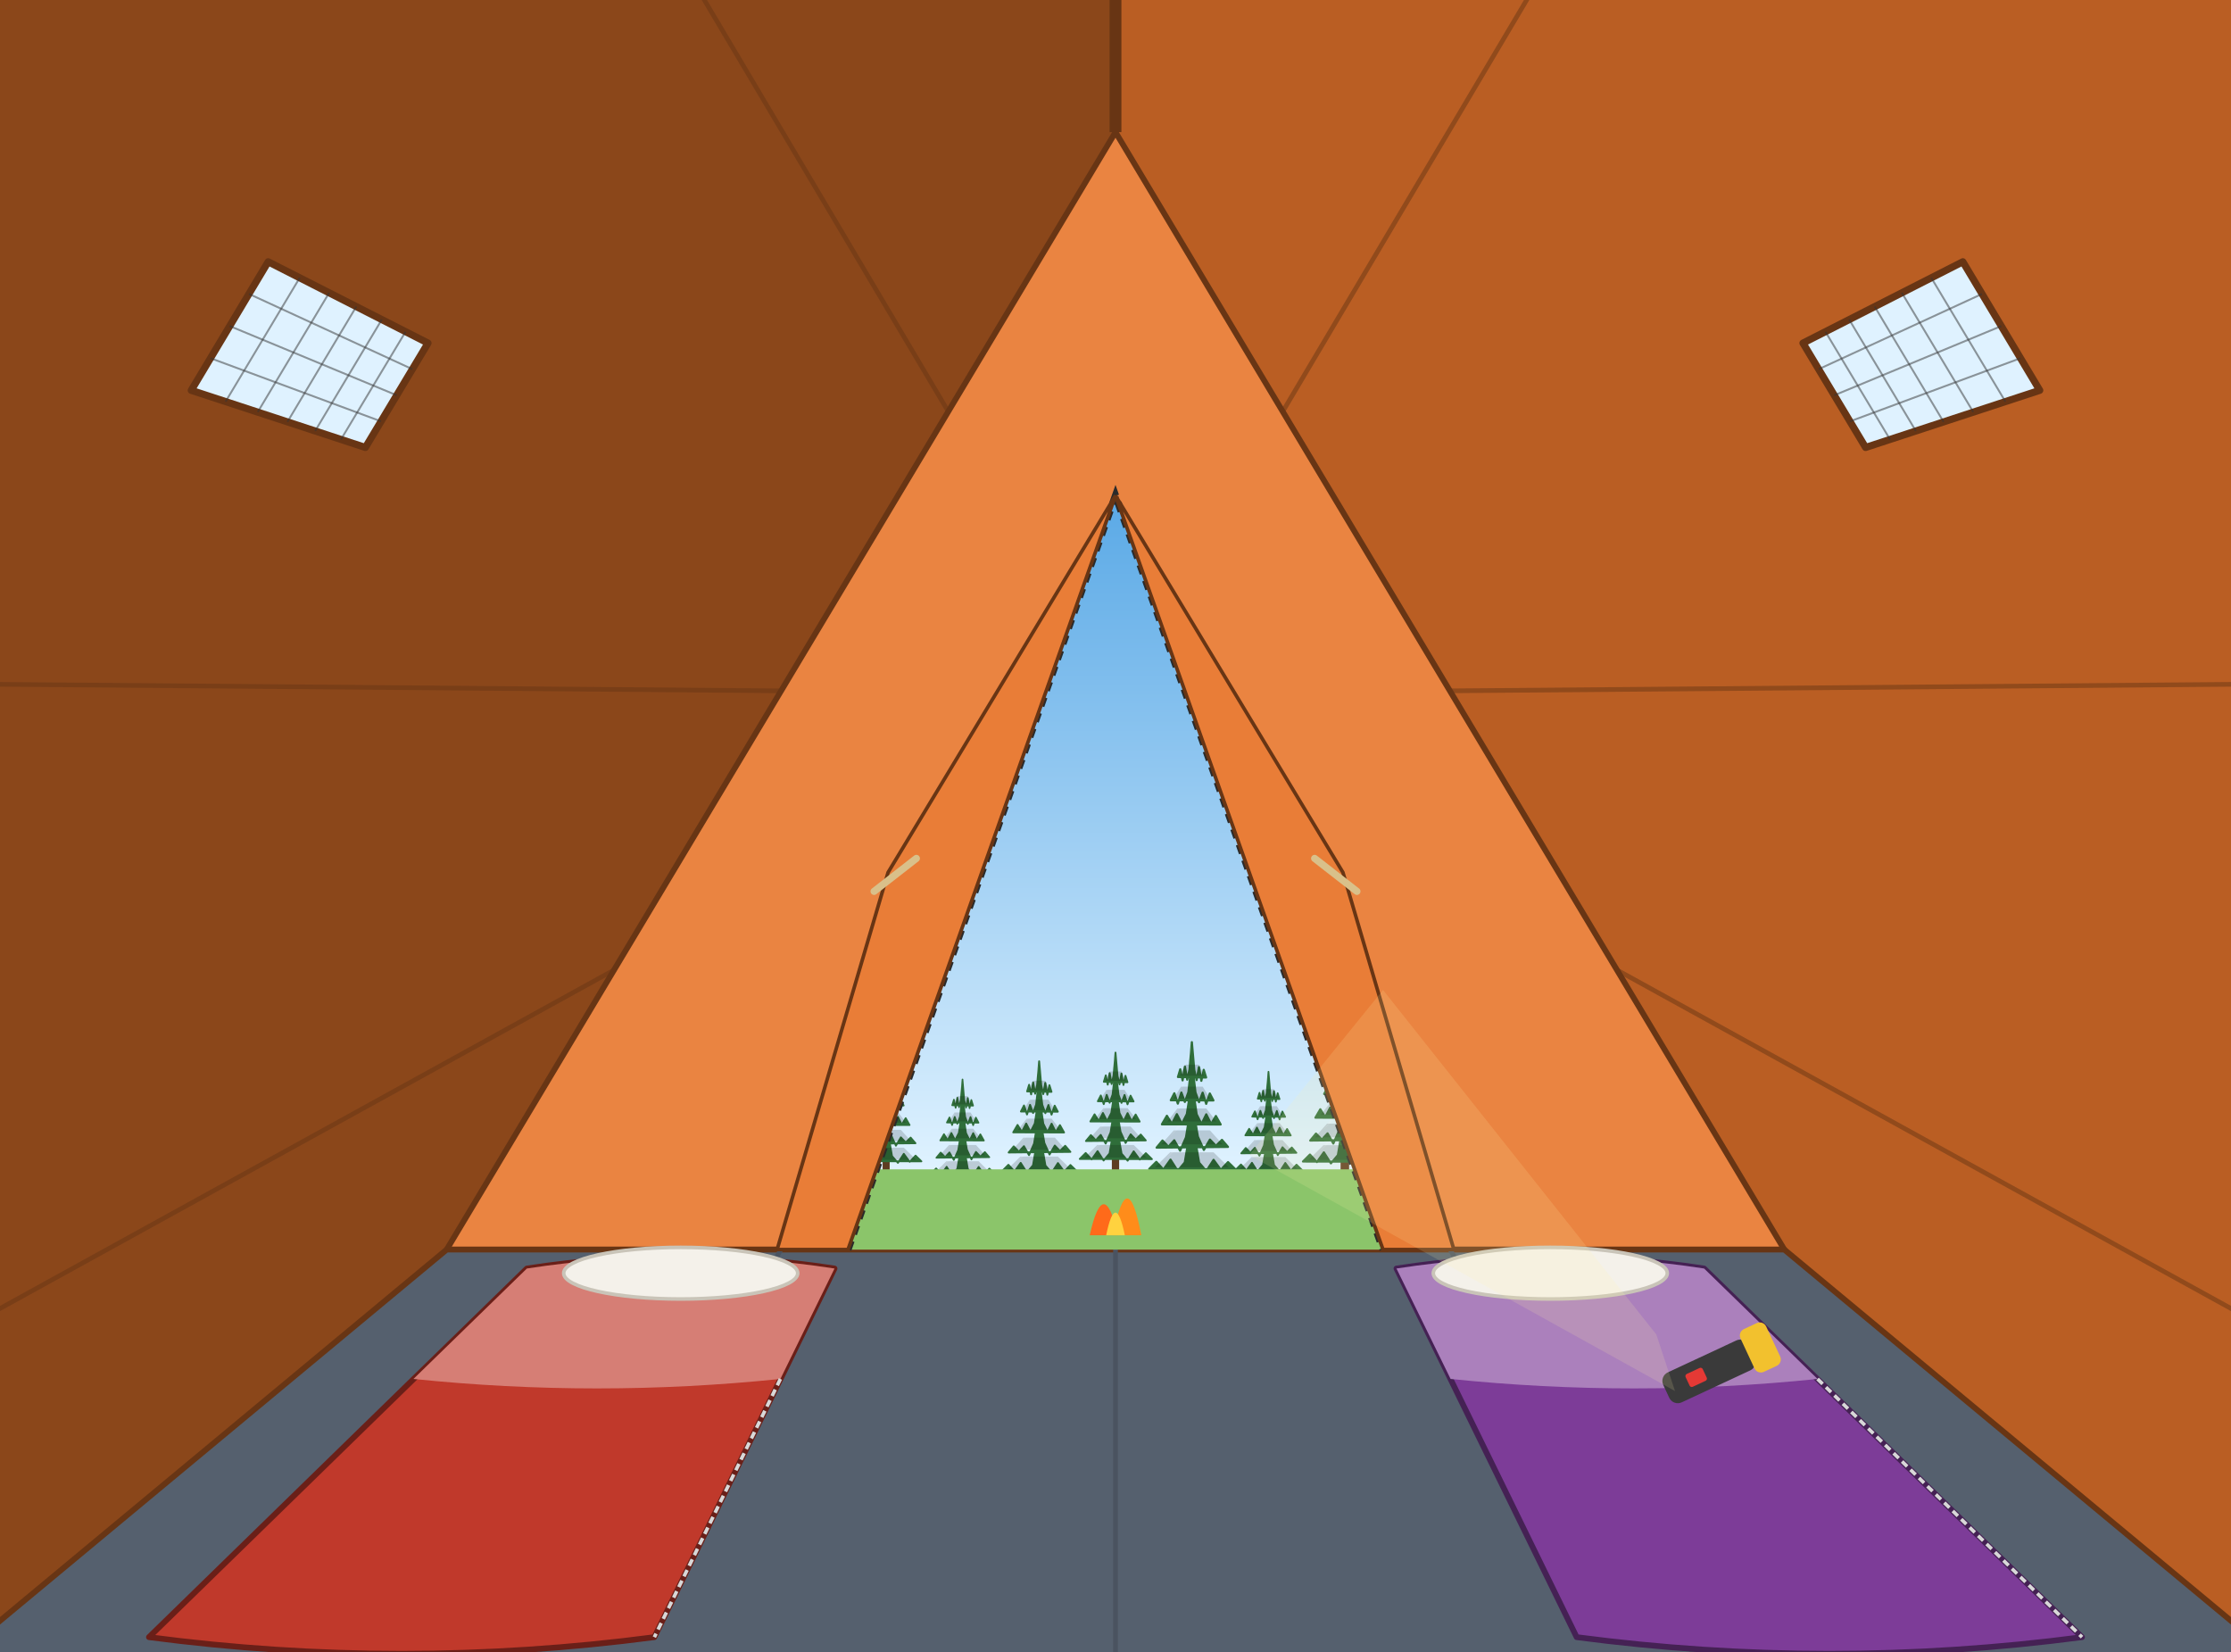
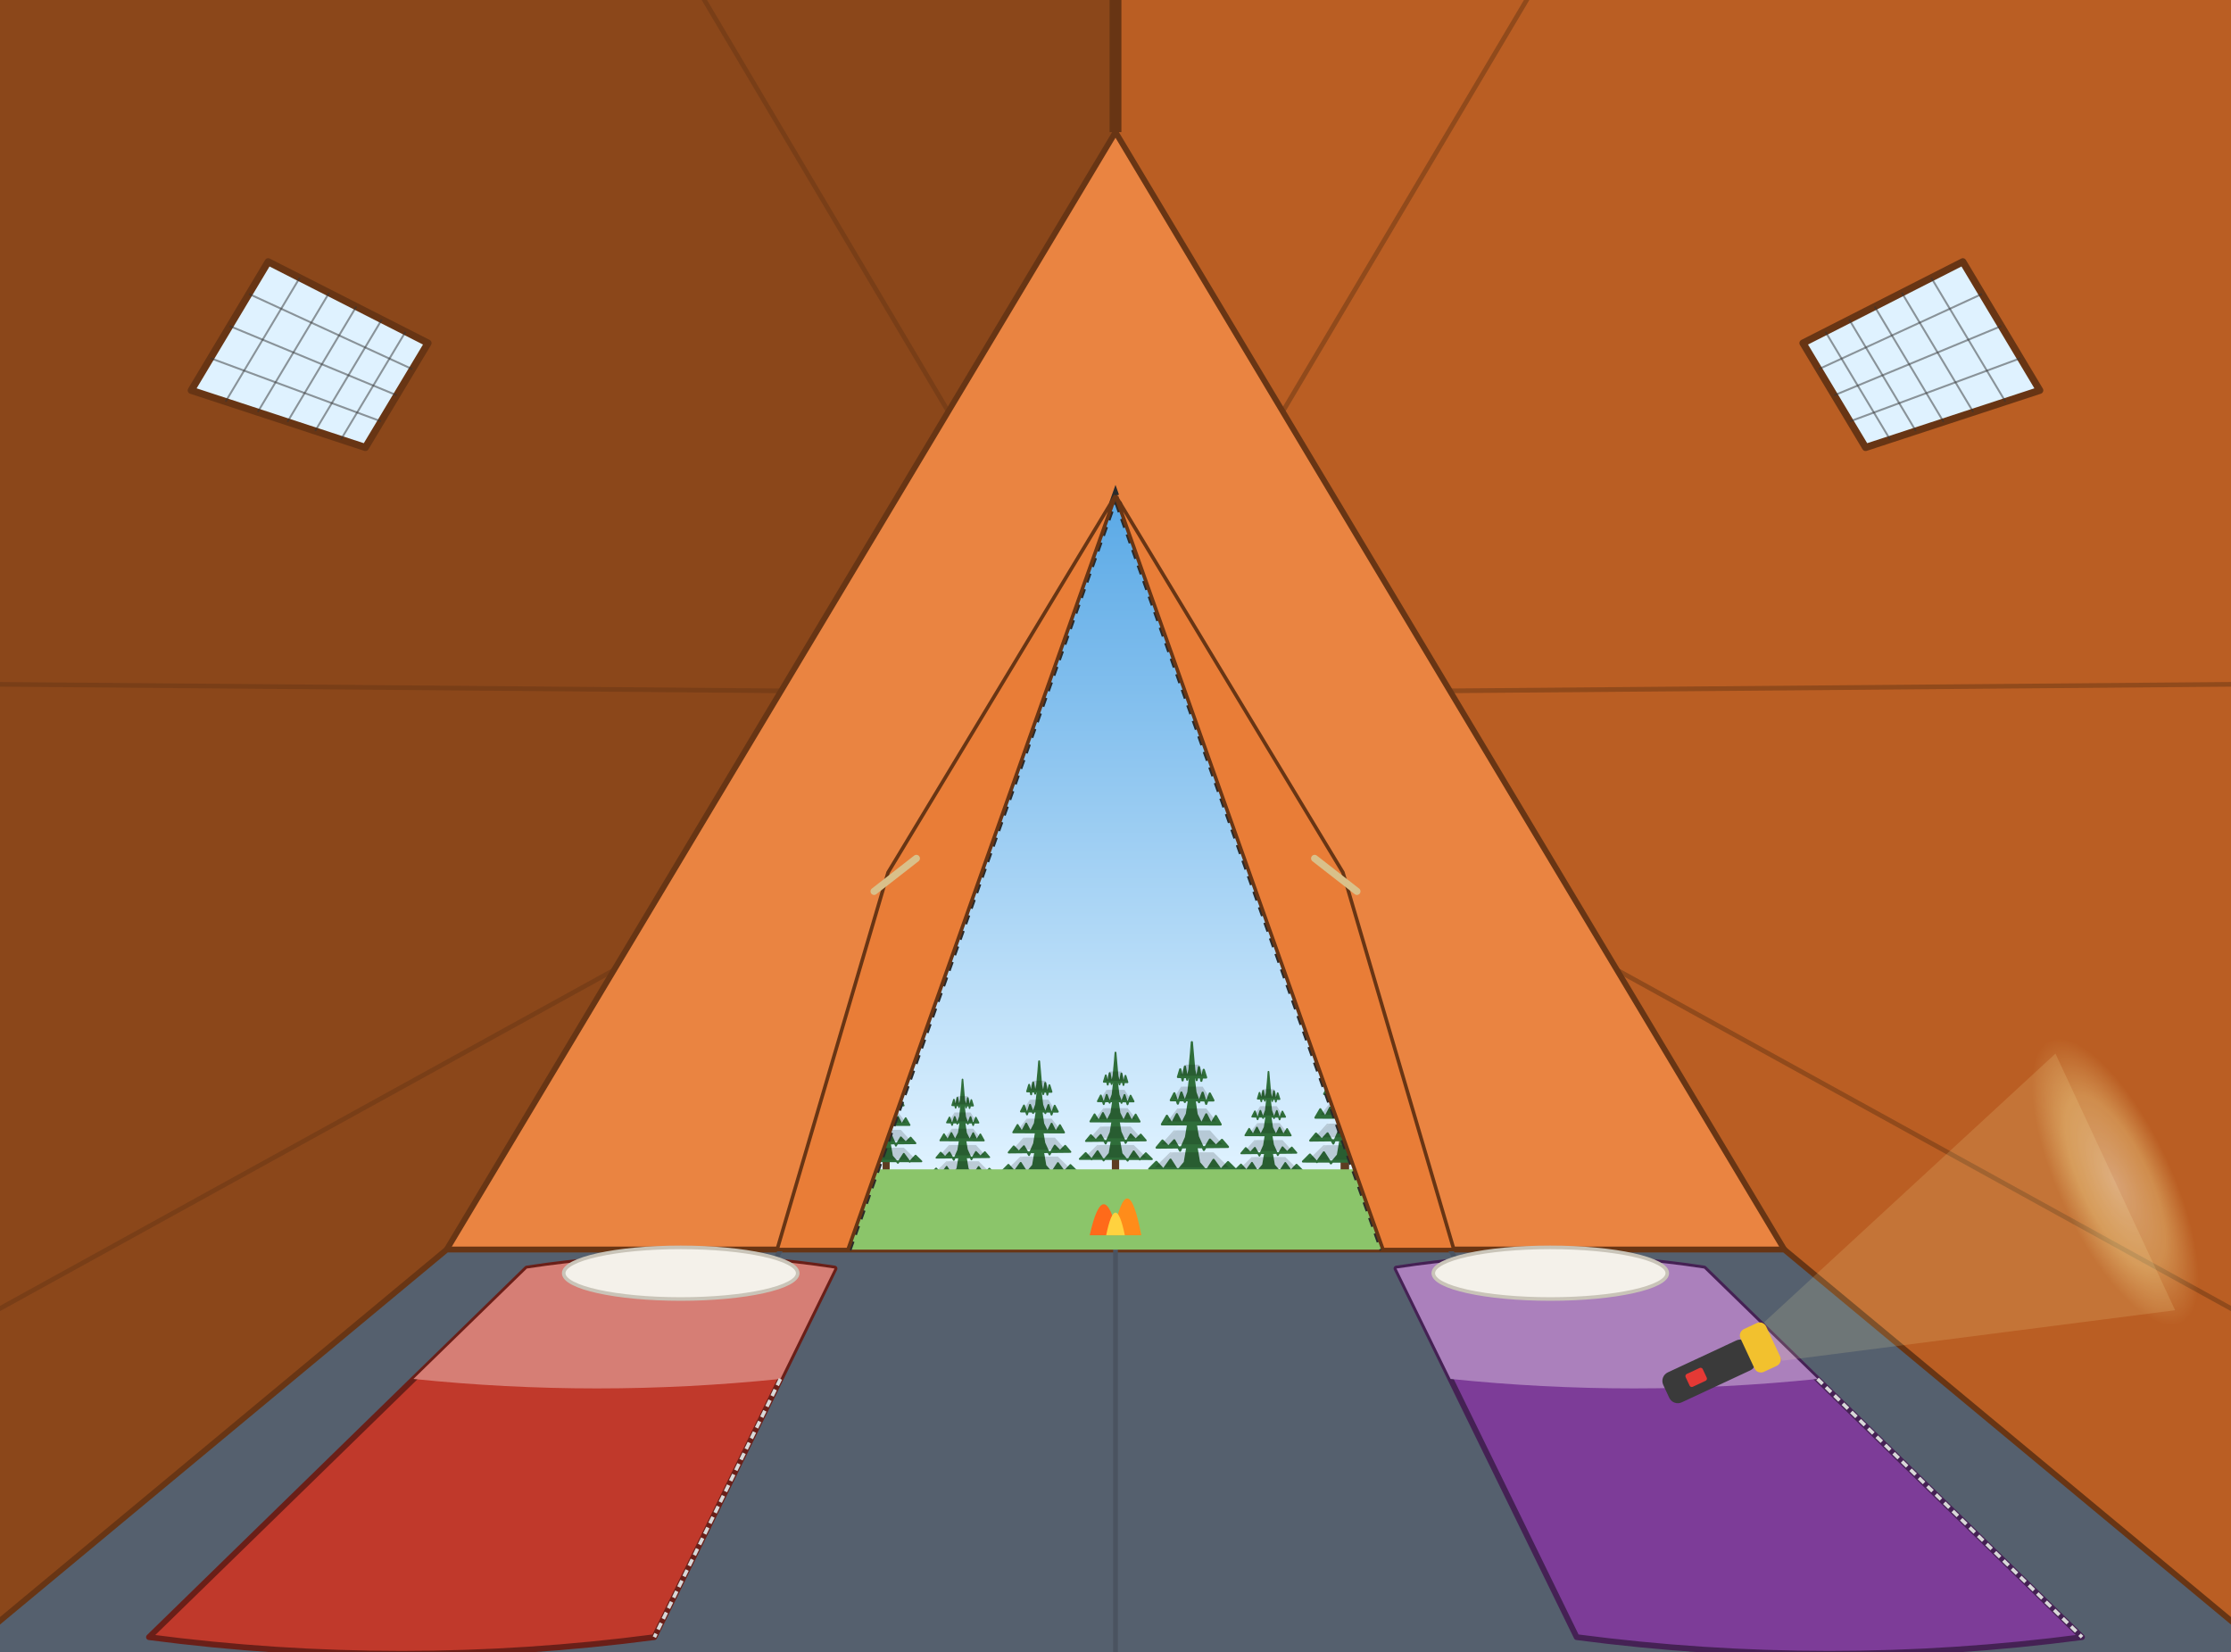
<svg xmlns="http://www.w3.org/2000/svg" id="pic" viewBox="-405.9 -195 811.8 601.2" width="812" height="601">
  <defs />
  <g id="bg">
    <g>
      <rect x="-1217.7" y="-1006.8" width="2435.4" height="2224.8" fill="#8b471a" />
      <rect x="0" y="-1006.8" width="1217.7" height="2224.8" fill="#ba5e23" />
      <line x1="-60.9" y1="-45.2" x2="-791.5" y2="-1277.8" stroke="#683514" stroke-width="1.7" opacity="0.5" />
      <line x1="-121.8" y1="56.5" x2="-1583" y2="44.3" stroke="#683514" stroke-width="1.7" opacity="0.5" />
      <line x1="-182.7" y1="158.2" x2="-2374.5" y2="1366.3" stroke="#683514" stroke-width="1.7" opacity="0.5" />
      <line x1="60.9" y1="-45.2" x2="791.5" y2="-1277.8" stroke="#683514" stroke-width="1.7" opacity="0.5" />
      <line x1="121.8" y1="56.5" x2="1583" y2="44.3" stroke="#683514" stroke-width="1.7" opacity="0.5" />
      <line x1="182.7" y1="158.2" x2="2374.5" y2="1366.3" stroke="#683514" stroke-width="1.7" opacity="0.5" />
      <polygon points="0,-146.9 -243.5,259.9 243.5,259.9" fill="#ea8441" stroke="#683514" stroke-width="2.1" />
      <line x1="0" y1="-146.9" x2="0" y2="-1006.8" stroke="#683514" stroke-width="4.3" />
      <polygon points="-243.5,259.9 243.5,259.9 1396.5,1218 -1396.5,1218" fill="#55606e" stroke="#683514" stroke-width="2.1" />
      <line x1="-121.8" y1="259.9" x2="-698.3" y2="1218" stroke="#4a5360" stroke-width="1.7" />
      <line x1="0" y1="259.9" x2="0" y2="1218" stroke="#4a5360" stroke-width="1.7" />
      <line x1="121.8" y1="259.9" x2="698.3" y2="1218" stroke="#4a5360" stroke-width="1.7" />
-       <polygon points="-250.3,-70.1 -308.5,-99.7 -336.5,-52.9 -273.1,-32.1" fill="#dff2ff" stroke="#683514" stroke-width="2.6" stroke-linejoin="round" />
-       <line x1="-256" y1="-60.6" x2="-315.5" y2="-88" stroke="#333" stroke-width="0.7" opacity="0.5" />
-       <line x1="-261.7" y1="-51.1" x2="-322.5" y2="-76.3" stroke="#333" stroke-width="0.7" opacity="0.5" />
-       <line x1="-267.4" y1="-41.6" x2="-329.5" y2="-64.6" stroke="#333" stroke-width="0.7" opacity="0.5" />
-       <line x1="-258.5" y1="-74.2" x2="-282" y2="-35" stroke="#333" stroke-width="0.7" opacity="0.5" />
-       <line x1="-267.1" y1="-78.7" x2="-291.4" y2="-38.1" stroke="#333" stroke-width="0.7" opacity="0.5" />
-       <line x1="-276.4" y1="-83.4" x2="-301.5" y2="-41.4" stroke="#333" stroke-width="0.7" opacity="0.5" />
-       <line x1="-286.3" y1="-88.4" x2="-312.3" y2="-45" stroke="#333" stroke-width="0.7" opacity="0.5" />
-       <line x1="-297" y1="-93.9" x2="-324" y2="-48.8" stroke="#333" stroke-width="0.7" opacity="0.5" />
-       <polygon points="250.3,-70.1 308.5,-99.7 336.5,-52.9 273.1,-32.1" fill="#dff2ff" stroke="#683514" stroke-width="2.6" stroke-linejoin="round" />
-       <line x1="256" y1="-60.6" x2="315.5" y2="-88" stroke="#333" stroke-width="0.7" opacity="0.5" />
-       <line x1="261.7" y1="-51.1" x2="322.5" y2="-76.3" stroke="#333" stroke-width="0.7" opacity="0.5" />
-       <line x1="267.4" y1="-41.6" x2="329.5" y2="-64.6" stroke="#333" stroke-width="0.7" opacity="0.5" />
-       <line x1="258.5" y1="-74.2" x2="282" y2="-35" stroke="#333" stroke-width="0.7" opacity="0.5" />
-       <line x1="267.1" y1="-78.7" x2="291.4" y2="-38.1" stroke="#333" stroke-width="0.7" opacity="0.5" />
-       <line x1="276.4" y1="-83.4" x2="301.5" y2="-41.4" stroke="#333" stroke-width="0.7" opacity="0.5" />
-       <line x1="286.3" y1="-88.4" x2="312.3" y2="-45" stroke="#333" stroke-width="0.7" opacity="0.5" />
-       <line x1="297" y1="-93.9" x2="324" y2="-48.8" stroke="#333" stroke-width="0.7" opacity="0.5" />
+     </g>
+     <g data-obj="window, left" data-z="back" data-layer="wall">
+       <g>
+         <polygon points="-250.3,-70.1 -308.5,-99.7 -336.5,-52.9 -273.1,-32.1" fill="#dff2ff" stroke="#683514" stroke-width="2.6" stroke-linejoin="round" />
+         <line x1="-256" y1="-60.6" x2="-315.5" y2="-88" stroke="#333" stroke-width="0.7" opacity="0.5" />
+         <line x1="-261.7" y1="-51.1" x2="-322.5" y2="-76.3" stroke="#333" stroke-width="0.7" opacity="0.5" />
+         <line x1="-267.4" y1="-41.6" x2="-329.5" y2="-64.6" stroke="#333" stroke-width="0.7" opacity="0.5" />
+         <line x1="-258.5" y1="-74.2" x2="-282" y2="-35" stroke="#333" stroke-width="0.7" opacity="0.5" />
+         <line x1="-267.1" y1="-78.7" x2="-291.4" y2="-38.1" stroke="#333" stroke-width="0.7" opacity="0.5" />
+         <line x1="-276.4" y1="-83.4" x2="-301.5" y2="-41.4" stroke="#333" stroke-width="0.7" opacity="0.5" />
+         <line x1="-286.3" y1="-88.4" x2="-312.3" y2="-45" stroke="#333" stroke-width="0.7" opacity="0.5" />
+         <line x1="-297" y1="-93.9" x2="-324" y2="-48.8" stroke="#333" stroke-width="0.7" opacity="0.5" />
+       </g>
+     </g>
+     <g data-obj="window, right" data-z="back" data-layer="wall">
+       <g>
+         <polygon points="250.3,-70.1 308.5,-99.7 336.5,-52.9 273.1,-32.1" fill="#dff2ff" stroke="#683514" stroke-width="2.6" stroke-linejoin="round" />
+         <line x1="256" y1="-60.6" x2="315.5" y2="-88" stroke="#333" stroke-width="0.7" opacity="0.5" />
+         <line x1="261.7" y1="-51.1" x2="322.5" y2="-76.3" stroke="#333" stroke-width="0.7" opacity="0.5" />
+         <line x1="267.4" y1="-41.6" x2="329.5" y2="-64.6" stroke="#333" stroke-width="0.7" opacity="0.5" />
+         <line x1="258.5" y1="-74.2" x2="282" y2="-35" stroke="#333" stroke-width="0.7" opacity="0.5" />
+         <line x1="267.1" y1="-78.7" x2="291.4" y2="-38.1" stroke="#333" stroke-width="0.7" opacity="0.5" />
+         <line x1="276.4" y1="-83.4" x2="301.5" y2="-41.4" stroke="#333" stroke-width="0.7" opacity="0.5" />
+         <line x1="286.3" y1="-88.4" x2="312.3" y2="-45" stroke="#333" stroke-width="0.7" opacity="0.5" />
+         <line x1="297" y1="-93.9" x2="324" y2="-48.8" stroke="#333" stroke-width="0.7" opacity="0.5" />
+       </g>
    </g>
    <g>
      <defs>
        <clipPath id="bg-tent-door">
          <polygon points="0,-14.6 -97.4,259.9 97.4,259.9" />
        </clipPath>
        <linearGradient id="bg-tent-sky" gradientUnits="userSpaceOnUse" x1="0" y1="-14.6" x2="0" y2="230.7">
          <stop offset="0" stop-color="#5aa9e6" />
          <stop offset="1" stop-color="#dff2ff" />
        </linearGradient>
        <g id="bg-pine">
          <g data-proc="pineTree">
            <rect x="-6" y="-34" width="12" height="36" fill="#5e3d22" />
            <polygon points="0,-84 10,-26.3 20,-14.7 30,-30.2 40,-16.5 50,-27.1 60,-17.3 -58.9,-17.6 -49.1,-27.4 -39.3,-16.8 -29.5,-30.5 -19.6,-15 -9.8,-26.6" fill="currentColor" stroke="currentColor" stroke-width="3" stroke-linejoin="round" />
            <polygon points="-51,-20 51,-20 30,-40.6 -30,-40.6" fill="#000000" opacity="0.16" />
            <polygon points="0,-80 -36,-31.3 -10.8,-53" fill="#ffffff" opacity="0.1" />
            <polygon points="0,-111.2 8.3,-62.3 16.6,-43.9 25,-58.2 33.3,-49.5 41.6,-57.8 49.9,-48.1 -48.7,-47.1 -40.6,-56.9 -32.4,-48.5 -24.3,-57.2 -16.2,-42.9 -8.1,-61.3" fill="currentColor" stroke="currentColor" stroke-width="3" stroke-linejoin="round" />
            <polygon points="-42.4,-51.6 42.4,-51.6 25,-70.9 -25,-70.9" fill="#000000" opacity="0.16" />
            <polygon points="0,-107.2 -30,-62.2 -9,-82.4" fill="#ffffff" opacity="0.1" />
            <polygon points="0,-138.4 6.6,-93.2 13.3,-79.7 19.9,-93.1 26.6,-79.8 33.2,-90.8 39.8,-79.1 -41.4,-79.3 -34.5,-91.1 -27.6,-80 -20.7,-93.3 -13.8,-80 -6.9,-93.5" fill="currentColor" stroke="currentColor" stroke-width="3" stroke-linejoin="round" />
            <polygon points="-33.9,-83.2 33.9,-83.2 19.9,-101.2 -19.9,-101.2" fill="#000000" opacity="0.16" />
            <polygon points="0,-134.4 -23.9,-93.2 -7.2,-111.8" fill="#ffffff" opacity="0.1" />
            <polygon points="0,-165.6 5,-123.3 9.9,-109.9 14.9,-123 19.8,-107.6 24.8,-121.9 29.8,-112.3 -29.1,-112.6 -24.2,-122.2 -19.4,-107.9 -14.5,-123.2 -9.7,-110.2 -4.8,-123.6" fill="currentColor" stroke="currentColor" stroke-width="3" stroke-linejoin="round" />
            <polygon points="-25.3,-114.8 25.3,-114.8 14.9,-131.4 -14.9,-131.4" fill="#000000" opacity="0.16" />
            <polygon points="0,-161.6 -17.9,-124.1 -5.4,-141.2" fill="#ffffff" opacity="0.1" />
            <polygon points="0,-192.8 3.3,-154.5 6.6,-140.4 9.8,-158.3 13.1,-139.4 16.4,-154.6 19.7,-144 -19.2,-144.7 -16,-155.3 -12.8,-140 -9.6,-159 -6.4,-141 -3.2,-155.1" fill="currentColor" stroke="currentColor" stroke-width="3" stroke-linejoin="round" />
            <polygon points="-16.7,-146.4 16.7,-146.4 9.8,-161.7 -9.8,-161.7" fill="#000000" opacity="0.16" />
            <polygon points="0,-188.8 -11.8,-155.1 -3.5,-170.6" fill="#ffffff" opacity="0.1" />
          </g>
        </g>
      </defs>
      <g class="portal" data-to="campsite">
        <g clip-path="url(#bg-tent-door)">
          <rect x="-97.4" y="-14.6" width="194.8" height="274.5" fill="url(#bg-tent-sky)" />
          <use href="#bg-pine" transform="translate(-83.5 231.5) scale(0.2141 0.2141)" color="#2f6e3a" />
          <use href="#bg-pine" transform="translate(-55.7 235.7) scale(0.1957 0.1957)" color="#2f6e3a" />
          <use href="#bg-pine" transform="translate(-27.8 235.3) scale(0.2279 0.2279)" color="#2f6e3a" />
          <use href="#bg-pine" transform="translate(0 230.8) scale(0.221 0.221)" color="#2f6e3a" />
          <use href="#bg-pine" transform="translate(27.8 235.2) scale(0.2635 0.2635)" color="#2f6e3a" />
          <use href="#bg-pine" transform="translate(55.7 234.5) scale(0.204 0.204)" color="#2f6e3a" />
          <use href="#bg-pine" transform="translate(83.5 232.4) scale(0.2588 0.2588)" color="#2f6e3a" />
          <rect x="-97.4" y="230.7" width="194.8" height="30.9" fill="#8bc56a" />
          <path d="M-9.4 254.7 Q-4.3 232.1 0.9 254.7 Z" fill="#ff6a1a">
            <animate attributeName="d" values="M-9.4 254.7 Q-4.3 232.1 0.9 254.7 Z;M-9.4 254.7 Q-4.3 237.7 0.9 254.7 Z;M-9.4 254.7 Q-4.3 229.8 0.9 254.7 Z;M-9.4 254.7 Q-4.3 232.1 0.9 254.7 Z" dur="0.7s" repeatCount="indefinite" />
          </path>
          <path d="M-0.9 254.7 Q4.3 227.9 9.4 254.7 Z" fill="#ff8c1a">
            <animate attributeName="d" values="M-0.9 254.7 Q4.3 227.9 9.4 254.7 Z;M-0.9 254.7 Q4.3 234.6 9.4 254.7 Z;M-0.9 254.7 Q4.3 225.3 9.4 254.7 Z;M-0.9 254.7 Q4.3 227.9 9.4 254.7 Z" dur="0.6s" repeatCount="indefinite" />
          </path>
          <path d="M-3.4 254.7 Q0 238.2 3.4 254.7 Z" fill="#ffd23f">
            <animate attributeName="d" values="M-3.4 254.7 Q0 238.2 3.4 254.7 Z;M-3.4 254.7 Q0 242.4 3.4 254.7 Z;M-3.4 254.7 Q0 236.6 3.4 254.7 Z;M-3.4 254.7 Q0 238.2 3.4 254.7 Z" dur="0.5s" repeatCount="indefinite" />
          </path>
        </g>
        <polyline points="-97.4,259.9 0,-14.6 97.4,259.9" fill="none" stroke="#2a2a2a" stroke-width="2.6" stroke-dasharray="3.4 2.6" />
      </g>
      <polygon points="0,-14.6 -97.4,259.9 -123.2,259.9 -82.8,122.6" fill="#e97d37" stroke="#683514" stroke-width="1.3" />
      <line x1="-72.5" y1="117.5" x2="-87.9" y2="129.5" stroke="#d9c08a" stroke-width="2.6" stroke-linecap="round" />
      <polygon points="0,-14.6 97.4,259.9 123.2,259.9 82.8,122.6" fill="#e97d37" stroke="#683514" stroke-width="1.3" />
      <line x1="72.5" y1="117.5" x2="87.9" y2="129.5" stroke="#d9c08a" stroke-width="2.6" stroke-linecap="round" />
    </g>
-     <g>
-       <path d="M-214.3 266.8 Q-158.3 258.2 -102.3 266.8 L-167.9 401 Q-259.9 413.1 -351.9 401 Z" fill="#c0392b" stroke="#6a1f18" stroke-width="2.1" stroke-linejoin="round" />
-       <path d="M-214.3 266.8 Q-158.3 258.2 -102.3 266.8 L-122 307 Q-188.8 313.9 -255.6 307 Z" fill="#d67e75" />
-       <line x1="-122" y1="307" x2="-167.9" y2="401" stroke="#d8d8d8" stroke-width="1.3" stroke-dasharray="2.6 1.7" />
-       <ellipse cx="-158.3" cy="268.5" rx="42.6" ry="9.4" fill="#f4f1ea" stroke="#c9c4b8" stroke-width="1.3" />
-       <path d="M102.3 266.8 Q158.3 258.2 214.3 266.8 L351.9 401 Q259.9 413.1 167.9 401 Z" fill="#7d3c98" stroke="#452154" stroke-width="2.1" stroke-linejoin="round" />
-       <path d="M102.3 266.8 Q158.3 258.2 214.3 266.8 L255.6 307 Q188.8 313.9 122 307 Z" fill="#ab80bc" />
-       <line x1="255.6" y1="307" x2="351.9" y2="401" stroke="#d8d8d8" stroke-width="1.3" stroke-dasharray="2.6 1.7" />
-       <ellipse cx="158.3" cy="268.5" rx="42.6" ry="9.4" fill="#f4f1ea" stroke="#c9c4b8" stroke-width="1.3" />
-       <g transform="translate(219.2 302.8) rotate(-25) scale(0.859)">
-         <rect x="-24" y="-7" width="40" height="14" rx="4" fill="#3a3a3a" />
-         <rect x="14" y="-10" width="12" height="20" rx="3" fill="#f2c12e" />
-         <rect x="-14" y="-3" width="8" height="6" rx="1" fill="#e53935" />
+     <g data-obj="sleeping bag, red" data-z="back" data-layer="floor">
+       <g>
+         <path d="M-214.3 266.8 Q-158.3 258.2 -102.3 266.8 L-167.9 401 Q-259.9 413.1 -351.9 401 Z" fill="#c0392b" stroke="#6a1f18" stroke-width="2.1" stroke-linejoin="round" />
+         <path d="M-214.3 266.8 Q-158.3 258.2 -102.3 266.8 L-122 307 Q-188.8 313.9 -255.6 307 Z" fill="#d67e75" />
+         <line x1="-122" y1="307" x2="-167.9" y2="401" stroke="#d8d8d8" stroke-width="1.3" stroke-dasharray="2.6 1.7" />
+         <ellipse cx="-158.3" cy="268.5" rx="42.6" ry="9.4" fill="#f4f1ea" stroke="#c9c4b8" stroke-width="1.3" />
+       </g>
+     </g>
+     <g data-obj="sleeping bag, purple" data-z="back" data-layer="floor">
+       <g>
+         <path d="M102.3 266.8 Q158.3 258.2 214.3 266.8 L351.9 401 Q259.9 413.1 167.9 401 Z" fill="#7d3c98" stroke="#452154" stroke-width="2.1" stroke-linejoin="round" />
+         <path d="M102.3 266.8 Q158.3 258.2 214.3 266.8 L255.6 307 Q188.8 313.9 122 307 Z" fill="#ab80bc" />
+         <line x1="255.6" y1="307" x2="351.9" y2="401" stroke="#d8d8d8" stroke-width="1.3" stroke-dasharray="2.6 1.7" />
+         <ellipse cx="158.3" cy="268.5" rx="42.6" ry="9.4" fill="#f4f1ea" stroke="#c9c4b8" stroke-width="1.3" />
+       </g>
+     </g>
+     <g data-obj="flashlight" data-z="back" data-layer="floor">
+       <g>
+         <g transform="translate(219.2 302.8) rotate(-25) scale(0.859)">
+           <rect x="-24" y="-7" width="40" height="14" rx="4" fill="#3a3a3a" />
+           <rect x="14" y="-10" width="12" height="20" rx="3" fill="#f2c12e" />
+           <rect x="-14" y="-3" width="8" height="6" rx="1" fill="#e53935" />
+         </g>
      </g>
    </g>
    <g data-obj="flashlight beam" data-z="302.8">
      <g>
        <g>
          <animate attributeName="opacity" values="0.882;0.836;0.798;0.772;0.763;0.772;0.798;0.836;0.882;0.927;0.965;0.991;1.000;0.991;0.965;0.927;0.882" keyTimes="0;0.062;0.125;0.188;0.25;0.312;0.375;0.438;0.5;0.562;0.625;0.688;0.75;0.812;0.875;0.938;1" dur="11.429s" begin="8s" repeatCount="indefinite" />
-           <polygon points="196.9,290.8 203.7,311.4 48.7,225.5 97.4,165.4" fill="#fff3a8" opacity="0.15" pointer-events="none" />
+           <defs>
+             <radialGradient id="bg-tent-spot">
+               <stop offset="0" stop-color="#fffbe0" stop-opacity="0.95" />
+               <stop offset="0.6" stop-color="#fff3a8" stop-opacity="0.7" />
+               <stop offset="1" stop-color="#fff3a8" stop-opacity="0" />
+             </radialGradient>
+           </defs>
+           <g transform="translate(219.2 302.8) rotate(-25) scale(0.859)">
+             <polygon points="26,-9 26,9 186,60 186,-60" fill="#fff3a8" opacity="0.15" pointer-events="none" />
+             <ellipse cx="186" cy="0" rx="24" ry="66" fill="url(#bg-tent-spot)" opacity="0.45" pointer-events="none" />
+           </g>
        </g>
      </g>
    </g>
  </g>
  <g id="figure" transform="translate(0 320) scale(0.467) translate(0 -320)" />
</svg>
